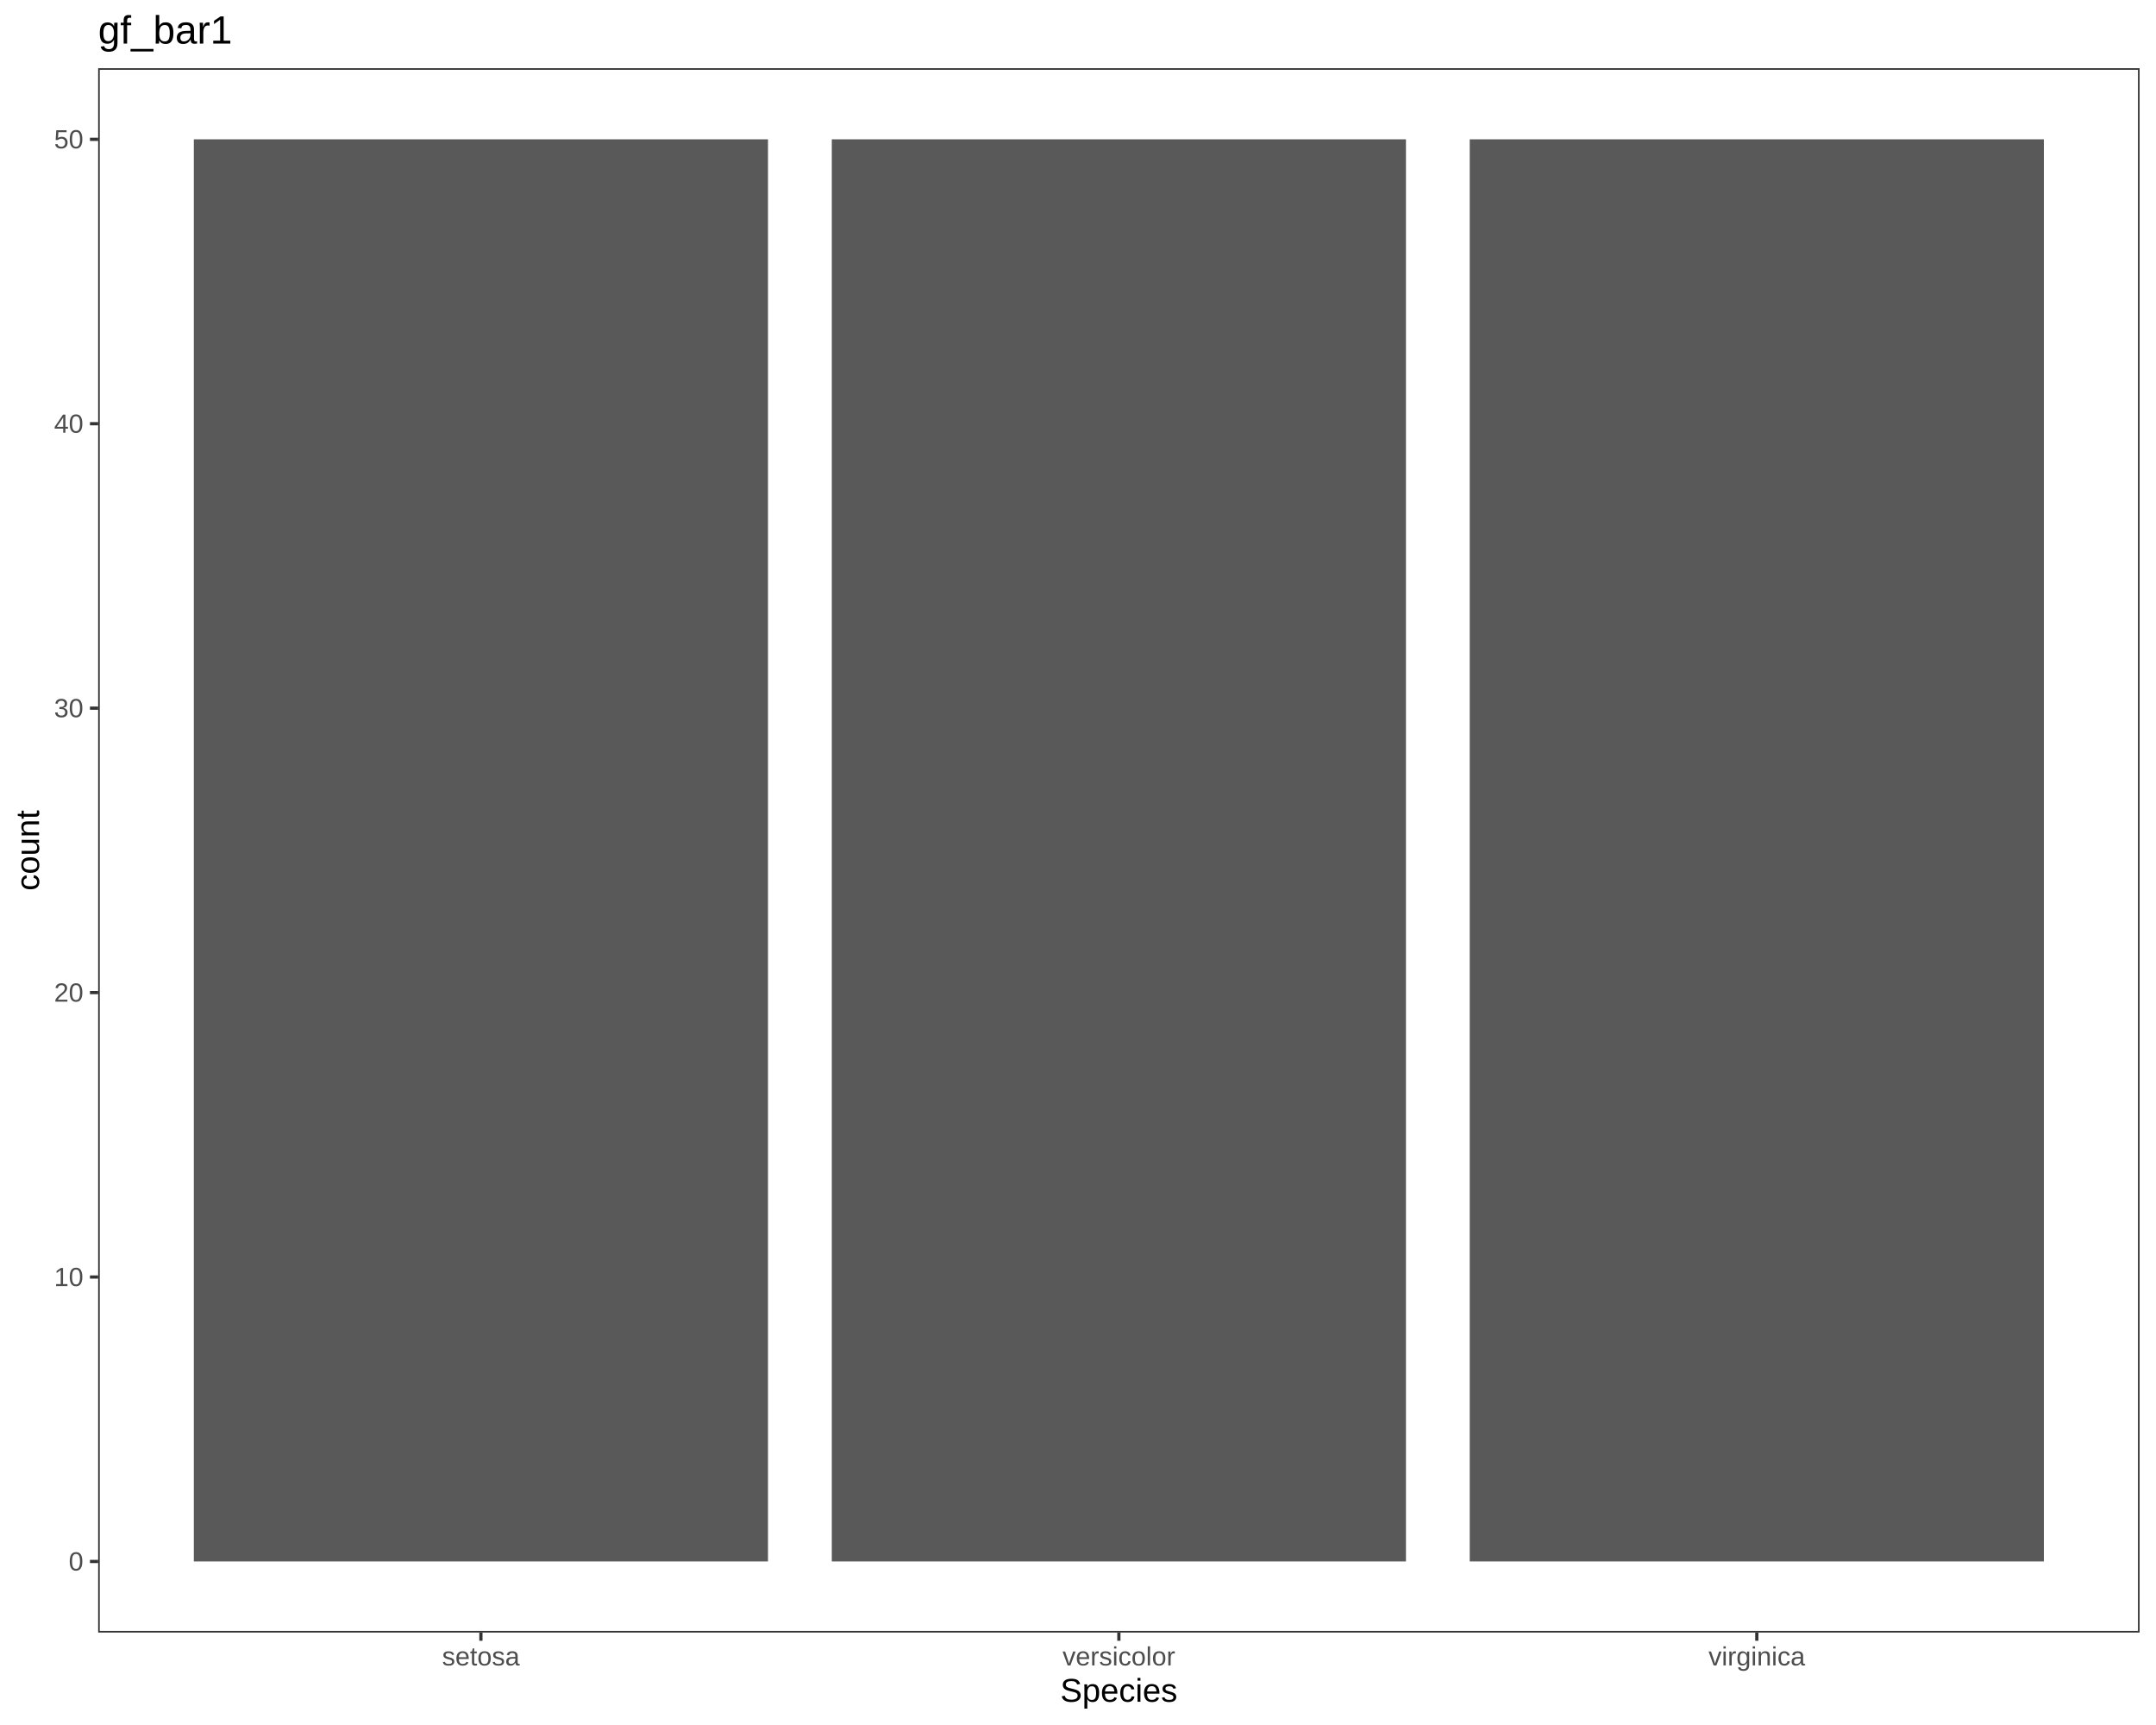
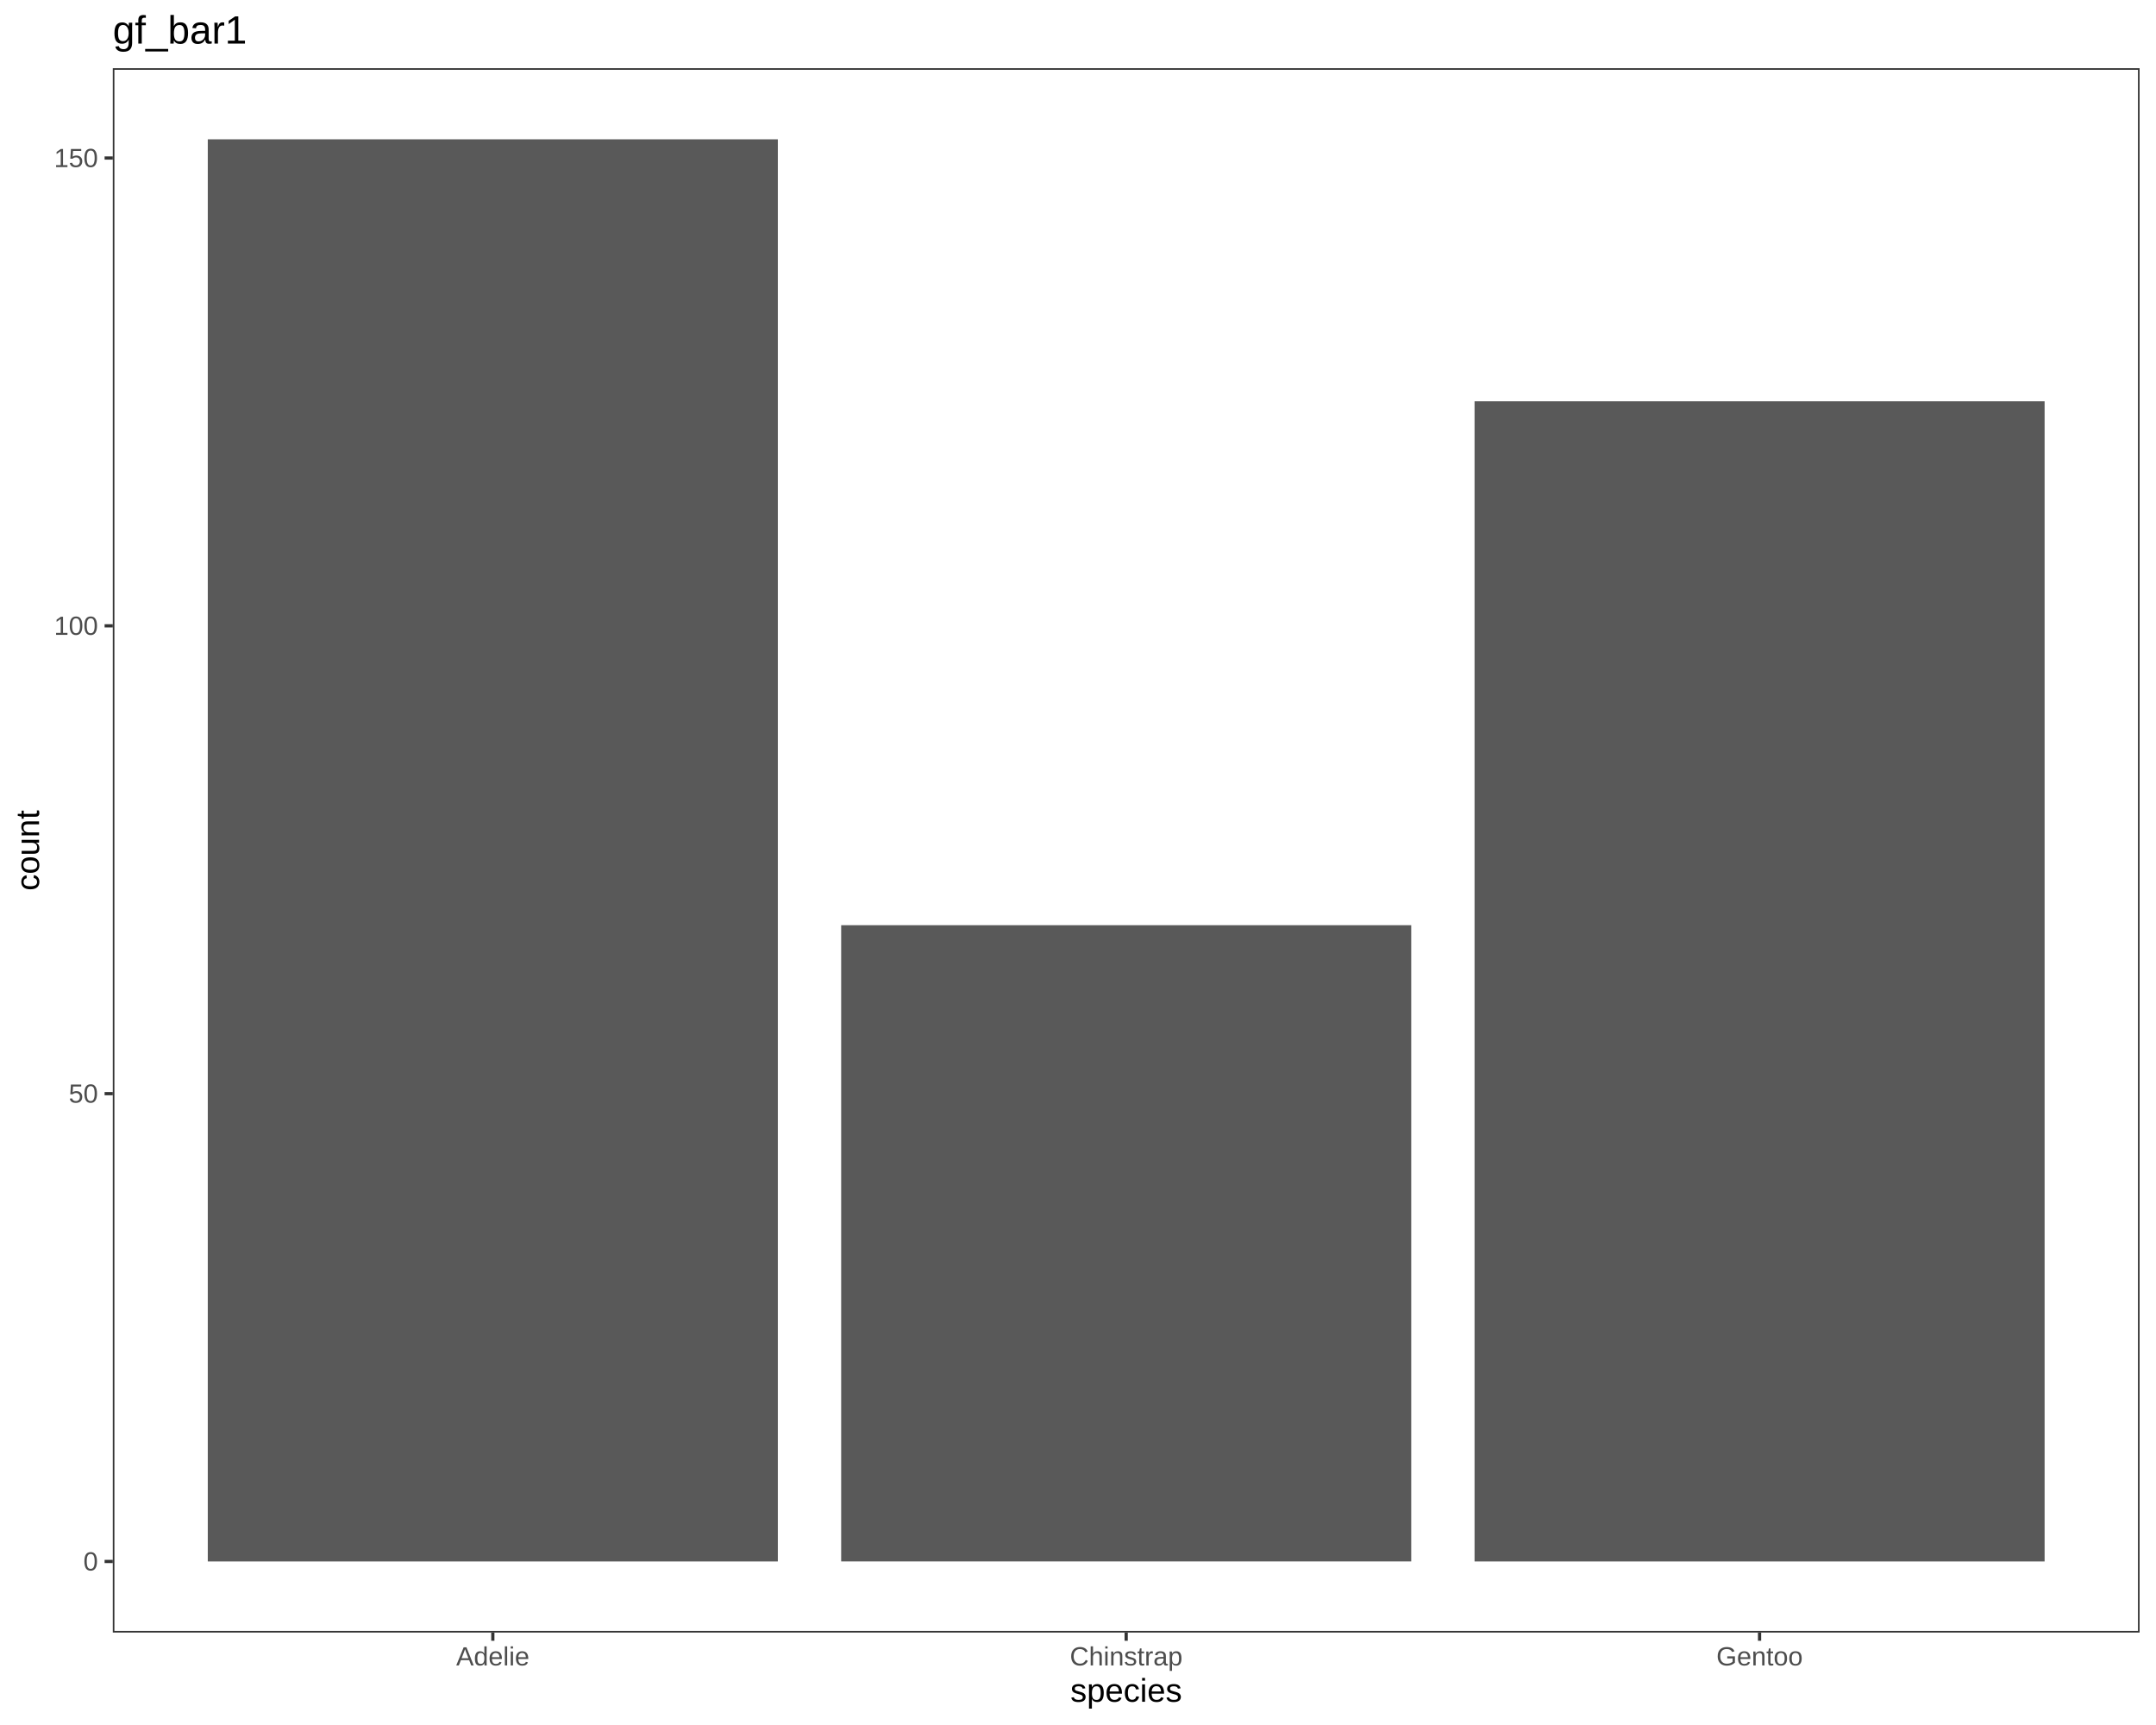
<svg xmlns="http://www.w3.org/2000/svg" viewBox="0 0 720.00 576.00">
  <defs>
    <style type="text/css">
    line, polyline, polygon, path, rect, circle {
      fill: none;
      stroke: #000000;
      stroke-linecap: round;
      stroke-linejoin: round;
      stroke-miterlimit: 10.00;
    }
  </style>
  </defs>
  <rect width="100%" height="100%" style="stroke: none; fill: #FFFFFF;" />
  <rect x="0.00" y="0.00" width="720.00" height="576.00" style="stroke-width: 1.07; stroke: #FFFFFF; fill: #FFFFFF;" />
  <defs>
-     <clipPath id="cpMzIuNzh8NzE0LjUyfDU0NS4xM3wyMi43Nw==">
-       <rect x="32.78" y="22.77" width="681.74" height="522.36" />
+     <clipPath id="cpMzcuNjd8NzE0LjUyfDU0NS4xM3wyMi43Nw==">
+       <rect x="37.67" y="22.77" width="676.85" height="522.36" />
    </clipPath>
  </defs>
-   <rect x="32.78" y="22.77" width="681.74" height="522.36" style="stroke-width: 1.07; stroke: none; fill: #FFFFFF;" clip-path="url(#cpMzIuNzh8NzE0LjUyfDU0NS4xM3wyMi43Nw==)" />
-   <rect x="64.73" y="46.52" width="191.74" height="474.87" style="stroke-width: 1.07; stroke: none; stroke-linecap: square; stroke-linejoin: miter; fill: #595959;" clip-path="url(#cpMzIuNzh8NzE0LjUyfDU0NS4xM3wyMi43Nw==)" />
-   <rect x="277.78" y="46.52" width="191.74" height="474.87" style="stroke-width: 1.07; stroke: none; stroke-linecap: square; stroke-linejoin: miter; fill: #595959;" clip-path="url(#cpMzIuNzh8NzE0LjUyfDU0NS4xM3wyMi43Nw==)" />
-   <rect x="490.82" y="46.52" width="191.74" height="474.87" style="stroke-width: 1.07; stroke: none; stroke-linecap: square; stroke-linejoin: miter; fill: #595959;" clip-path="url(#cpMzIuNzh8NzE0LjUyfDU0NS4xM3wyMi43Nw==)" />
-   <rect x="32.78" y="22.77" width="681.74" height="522.36" style="stroke-width: 1.07; stroke: #333333;" clip-path="url(#cpMzIuNzh8NzE0LjUyfDU0NS4xM3wyMi43Nw==)" />
+   <rect x="37.67" y="22.77" width="676.85" height="522.36" style="stroke-width: 1.07; stroke: none; fill: #FFFFFF;" clip-path="url(#cpMzcuNjd8NzE0LjUyfDU0NS4xM3wyMi43Nw==)" />
+   <rect x="69.39" y="46.52" width="190.37" height="474.87" style="stroke-width: 1.07; stroke: none; stroke-linecap: square; stroke-linejoin: miter; fill: #595959;" clip-path="url(#cpMzcuNjd8NzE0LjUyfDU0NS4xM3wyMi43Nw==)" />
+   <rect x="280.91" y="308.94" width="190.37" height="212.44" style="stroke-width: 1.07; stroke: none; stroke-linecap: square; stroke-linejoin: miter; fill: #595959;" clip-path="url(#cpMzcuNjd8NzE0LjUyfDU0NS4xM3wyMi43Nw==)" />
+   <rect x="492.43" y="133.99" width="190.37" height="387.40" style="stroke-width: 1.07; stroke: none; stroke-linecap: square; stroke-linejoin: miter; fill: #595959;" clip-path="url(#cpMzcuNjd8NzE0LjUyfDU0NS4xM3wyMi43Nw==)" />
+   <rect x="37.67" y="22.77" width="676.85" height="522.36" style="stroke-width: 1.07; stroke: #333333;" clip-path="url(#cpMzcuNjd8NzE0LjUyfDU0NS4xM3wyMi43Nw==)" />
  <defs>
    <clipPath id="cpMC4wMHw3MjAuMDB8NTc2LjAwfDAuMDA=">
      <rect x="0.00" y="0.00" width="720.00" height="576.00" />
    </clipPath>
  </defs>
  <g clip-path="url(#cpMC4wMHw3MjAuMDB8NTc2LjAwfDAuMDA=)">
-     <text x="22.95" y="524.41" style="font-size: 8.80px; fill: #4D4D4D; font-family: Liberation Sans;" textLength="4.89px" lengthAdjust="spacingAndGlyphs">0</text>
+     <text x="27.84" y="524.41" style="font-size: 8.80px; fill: #4D4D4D; font-family: Liberation Sans;" textLength="4.89px" lengthAdjust="spacingAndGlyphs">0</text>
  </g>
  <g clip-path="url(#cpMC4wMHw3MjAuMDB8NTc2LjAwfDAuMDA=)">
-     <text x="18.06" y="429.44" style="font-size: 8.80px; fill: #4D4D4D; font-family: Liberation Sans;" textLength="9.78px" lengthAdjust="spacingAndGlyphs">10</text>
+     <text x="22.95" y="368.20" style="font-size: 8.80px; fill: #4D4D4D; font-family: Liberation Sans;" textLength="9.78px" lengthAdjust="spacingAndGlyphs">50</text>
  </g>
  <g clip-path="url(#cpMC4wMHw3MjAuMDB8NTc2LjAwfDAuMDA=)">
-     <text x="18.06" y="334.46" style="font-size: 8.80px; fill: #4D4D4D; font-family: Liberation Sans;" textLength="9.78px" lengthAdjust="spacingAndGlyphs">20</text>
+     <text x="18.06" y="211.99" style="font-size: 8.80px; fill: #4D4D4D; font-family: Liberation Sans;" textLength="14.67px" lengthAdjust="spacingAndGlyphs">100</text>
  </g>
  <g clip-path="url(#cpMC4wMHw3MjAuMDB8NTc2LjAwfDAuMDA=)">
-     <text x="18.06" y="239.49" style="font-size: 8.80px; fill: #4D4D4D; font-family: Liberation Sans;" textLength="9.78px" lengthAdjust="spacingAndGlyphs">30</text>
+     <text x="18.06" y="55.79" style="font-size: 8.80px; fill: #4D4D4D; font-family: Liberation Sans;" textLength="14.67px" lengthAdjust="spacingAndGlyphs">150</text>
+   </g>
+   <polyline points="34.93,521.39 37.67,521.39 " style="stroke-width: 1.07; stroke: #333333; stroke-linecap: butt;" clip-path="url(#cpMC4wMHw3MjAuMDB8NTc2LjAwfDAuMDA=)" />
+   <polyline points="34.93,365.18 37.67,365.18 " style="stroke-width: 1.07; stroke: #333333; stroke-linecap: butt;" clip-path="url(#cpMC4wMHw3MjAuMDB8NTc2LjAwfDAuMDA=)" />
+   <polyline points="34.93,208.97 37.67,208.97 " style="stroke-width: 1.07; stroke: #333333; stroke-linecap: butt;" clip-path="url(#cpMC4wMHw3MjAuMDB8NTc2LjAwfDAuMDA=)" />
+   <polyline points="34.93,52.76 37.67,52.76 " style="stroke-width: 1.07; stroke: #333333; stroke-linecap: butt;" clip-path="url(#cpMC4wMHw3MjAuMDB8NTc2LjAwfDAuMDA=)" />
+   <polyline points="164.58,547.87 164.58,545.13 " style="stroke-width: 1.07; stroke: #333333; stroke-linecap: butt;" clip-path="url(#cpMC4wMHw3MjAuMDB8NTc2LjAwfDAuMDA=)" />
+   <polyline points="376.09,547.87 376.09,545.13 " style="stroke-width: 1.07; stroke: #333333; stroke-linecap: butt;" clip-path="url(#cpMC4wMHw3MjAuMDB8NTc2LjAwfDAuMDA=)" />
+   <polyline points="587.61,547.87 587.61,545.13 " style="stroke-width: 1.07; stroke: #333333; stroke-linecap: butt;" clip-path="url(#cpMC4wMHw3MjAuMDB8NTc2LjAwfDAuMDA=)" />
+   <g clip-path="url(#cpMC4wMHw3MjAuMDB8NTc2LjAwfDAuMDA=)">
+     <text x="152.35" y="556.11" style="font-size: 8.80px; fill: #4D4D4D; font-family: Liberation Sans;" textLength="24.45px" lengthAdjust="spacingAndGlyphs">Adelie</text>
  </g>
  <g clip-path="url(#cpMC4wMHw3MjAuMDB8NTc2LjAwfDAuMDA=)">
-     <text x="18.06" y="144.51" style="font-size: 8.80px; fill: #4D4D4D; font-family: Liberation Sans;" textLength="9.78px" lengthAdjust="spacingAndGlyphs">40</text>
+     <text x="357.27" y="556.11" style="font-size: 8.80px; fill: #4D4D4D; font-family: Liberation Sans;" textLength="37.64px" lengthAdjust="spacingAndGlyphs">Chinstrap</text>
  </g>
  <g clip-path="url(#cpMC4wMHw3MjAuMDB8NTc2LjAwfDAuMDA=)">
-     <text x="18.06" y="49.54" style="font-size: 8.80px; fill: #4D4D4D; font-family: Liberation Sans;" textLength="9.78px" lengthAdjust="spacingAndGlyphs">50</text>
-   </g>
-   <polyline points="30.04,521.39 32.78,521.39 " style="stroke-width: 1.07; stroke: #333333; stroke-linecap: butt;" clip-path="url(#cpMC4wMHw3MjAuMDB8NTc2LjAwfDAuMDA=)" />
-   <polyline points="30.04,426.41 32.78,426.41 " style="stroke-width: 1.07; stroke: #333333; stroke-linecap: butt;" clip-path="url(#cpMC4wMHw3MjAuMDB8NTc2LjAwfDAuMDA=)" />
-   <polyline points="30.04,331.44 32.78,331.44 " style="stroke-width: 1.07; stroke: #333333; stroke-linecap: butt;" clip-path="url(#cpMC4wMHw3MjAuMDB8NTc2LjAwfDAuMDA=)" />
-   <polyline points="30.04,236.46 32.78,236.46 " style="stroke-width: 1.07; stroke: #333333; stroke-linecap: butt;" clip-path="url(#cpMC4wMHw3MjAuMDB8NTc2LjAwfDAuMDA=)" />
-   <polyline points="30.04,141.49 32.78,141.49 " style="stroke-width: 1.07; stroke: #333333; stroke-linecap: butt;" clip-path="url(#cpMC4wMHw3MjAuMDB8NTc2LjAwfDAuMDA=)" />
-   <polyline points="30.04,46.52 32.78,46.52 " style="stroke-width: 1.07; stroke: #333333; stroke-linecap: butt;" clip-path="url(#cpMC4wMHw3MjAuMDB8NTc2LjAwfDAuMDA=)" />
-   <polyline points="160.60,547.87 160.60,545.13 " style="stroke-width: 1.07; stroke: #333333; stroke-linecap: butt;" clip-path="url(#cpMC4wMHw3MjAuMDB8NTc2LjAwfDAuMDA=)" />
-   <polyline points="373.65,547.87 373.65,545.13 " style="stroke-width: 1.07; stroke: #333333; stroke-linecap: butt;" clip-path="url(#cpMC4wMHw3MjAuMDB8NTc2LjAwfDAuMDA=)" />
-   <polyline points="586.69,547.87 586.69,545.13 " style="stroke-width: 1.07; stroke: #333333; stroke-linecap: butt;" clip-path="url(#cpMC4wMHw3MjAuMDB8NTc2LjAwfDAuMDA=)" />
-   <g clip-path="url(#cpMC4wMHw3MjAuMDB8NTc2LjAwfDAuMDA=)">
-     <text x="147.64" y="556.11" style="font-size: 8.80px; fill: #4D4D4D; font-family: Liberation Sans;" textLength="25.92px" lengthAdjust="spacingAndGlyphs">setosa</text>
+     <text x="573.19" y="556.11" style="font-size: 8.80px; fill: #4D4D4D; font-family: Liberation Sans;" textLength="28.84px" lengthAdjust="spacingAndGlyphs">Gentoo</text>
  </g>
  <g clip-path="url(#cpMC4wMHw3MjAuMDB8NTc2LjAwfDAuMDA=)">
-     <text x="354.83" y="556.11" style="font-size: 8.80px; fill: #4D4D4D; font-family: Liberation Sans;" textLength="37.64px" lengthAdjust="spacingAndGlyphs">versicolor</text>
-   </g>
-   <g clip-path="url(#cpMC4wMHw3MjAuMDB8NTc2LjAwfDAuMDA=)">
-     <text x="570.56" y="556.11" style="font-size: 8.80px; fill: #4D4D4D; font-family: Liberation Sans;" textLength="32.27px" lengthAdjust="spacingAndGlyphs">virginica</text>
-   </g>
-   <g clip-path="url(#cpMC4wMHw3MjAuMDB8NTc2LjAwfDAuMDA=)">
-     <text x="354.07" y="568.24" style="font-size: 11.00px; font-family: Liberation Sans;" textLength="39.16px" lengthAdjust="spacingAndGlyphs">Species</text>
+     <text x="357.44" y="568.24" style="font-size: 11.00px; font-family: Liberation Sans;" textLength="37.31px" lengthAdjust="spacingAndGlyphs">species</text>
  </g>
  <g clip-path="url(#cpMC4wMHw3MjAuMDB8NTc2LjAwfDAuMDA=)">
    <text transform="translate(13.04,297.42) rotate(-90)" style="font-size: 11.00px; font-family: Liberation Sans;" textLength="26.94px" lengthAdjust="spacingAndGlyphs">count</text>
  </g>
  <g clip-path="url(#cpMC4wMHw3MjAuMDB8NTc2LjAwfDAuMDA=)">
-     <text x="32.78" y="14.56" style="font-size: 13.20px; font-family: Liberation Sans;" textLength="44.69px" lengthAdjust="spacingAndGlyphs">gf_bar1</text>
+     <text x="37.67" y="14.56" style="font-size: 13.20px; font-family: Liberation Sans;" textLength="44.69px" lengthAdjust="spacingAndGlyphs">gf_bar1</text>
  </g>
</svg>
